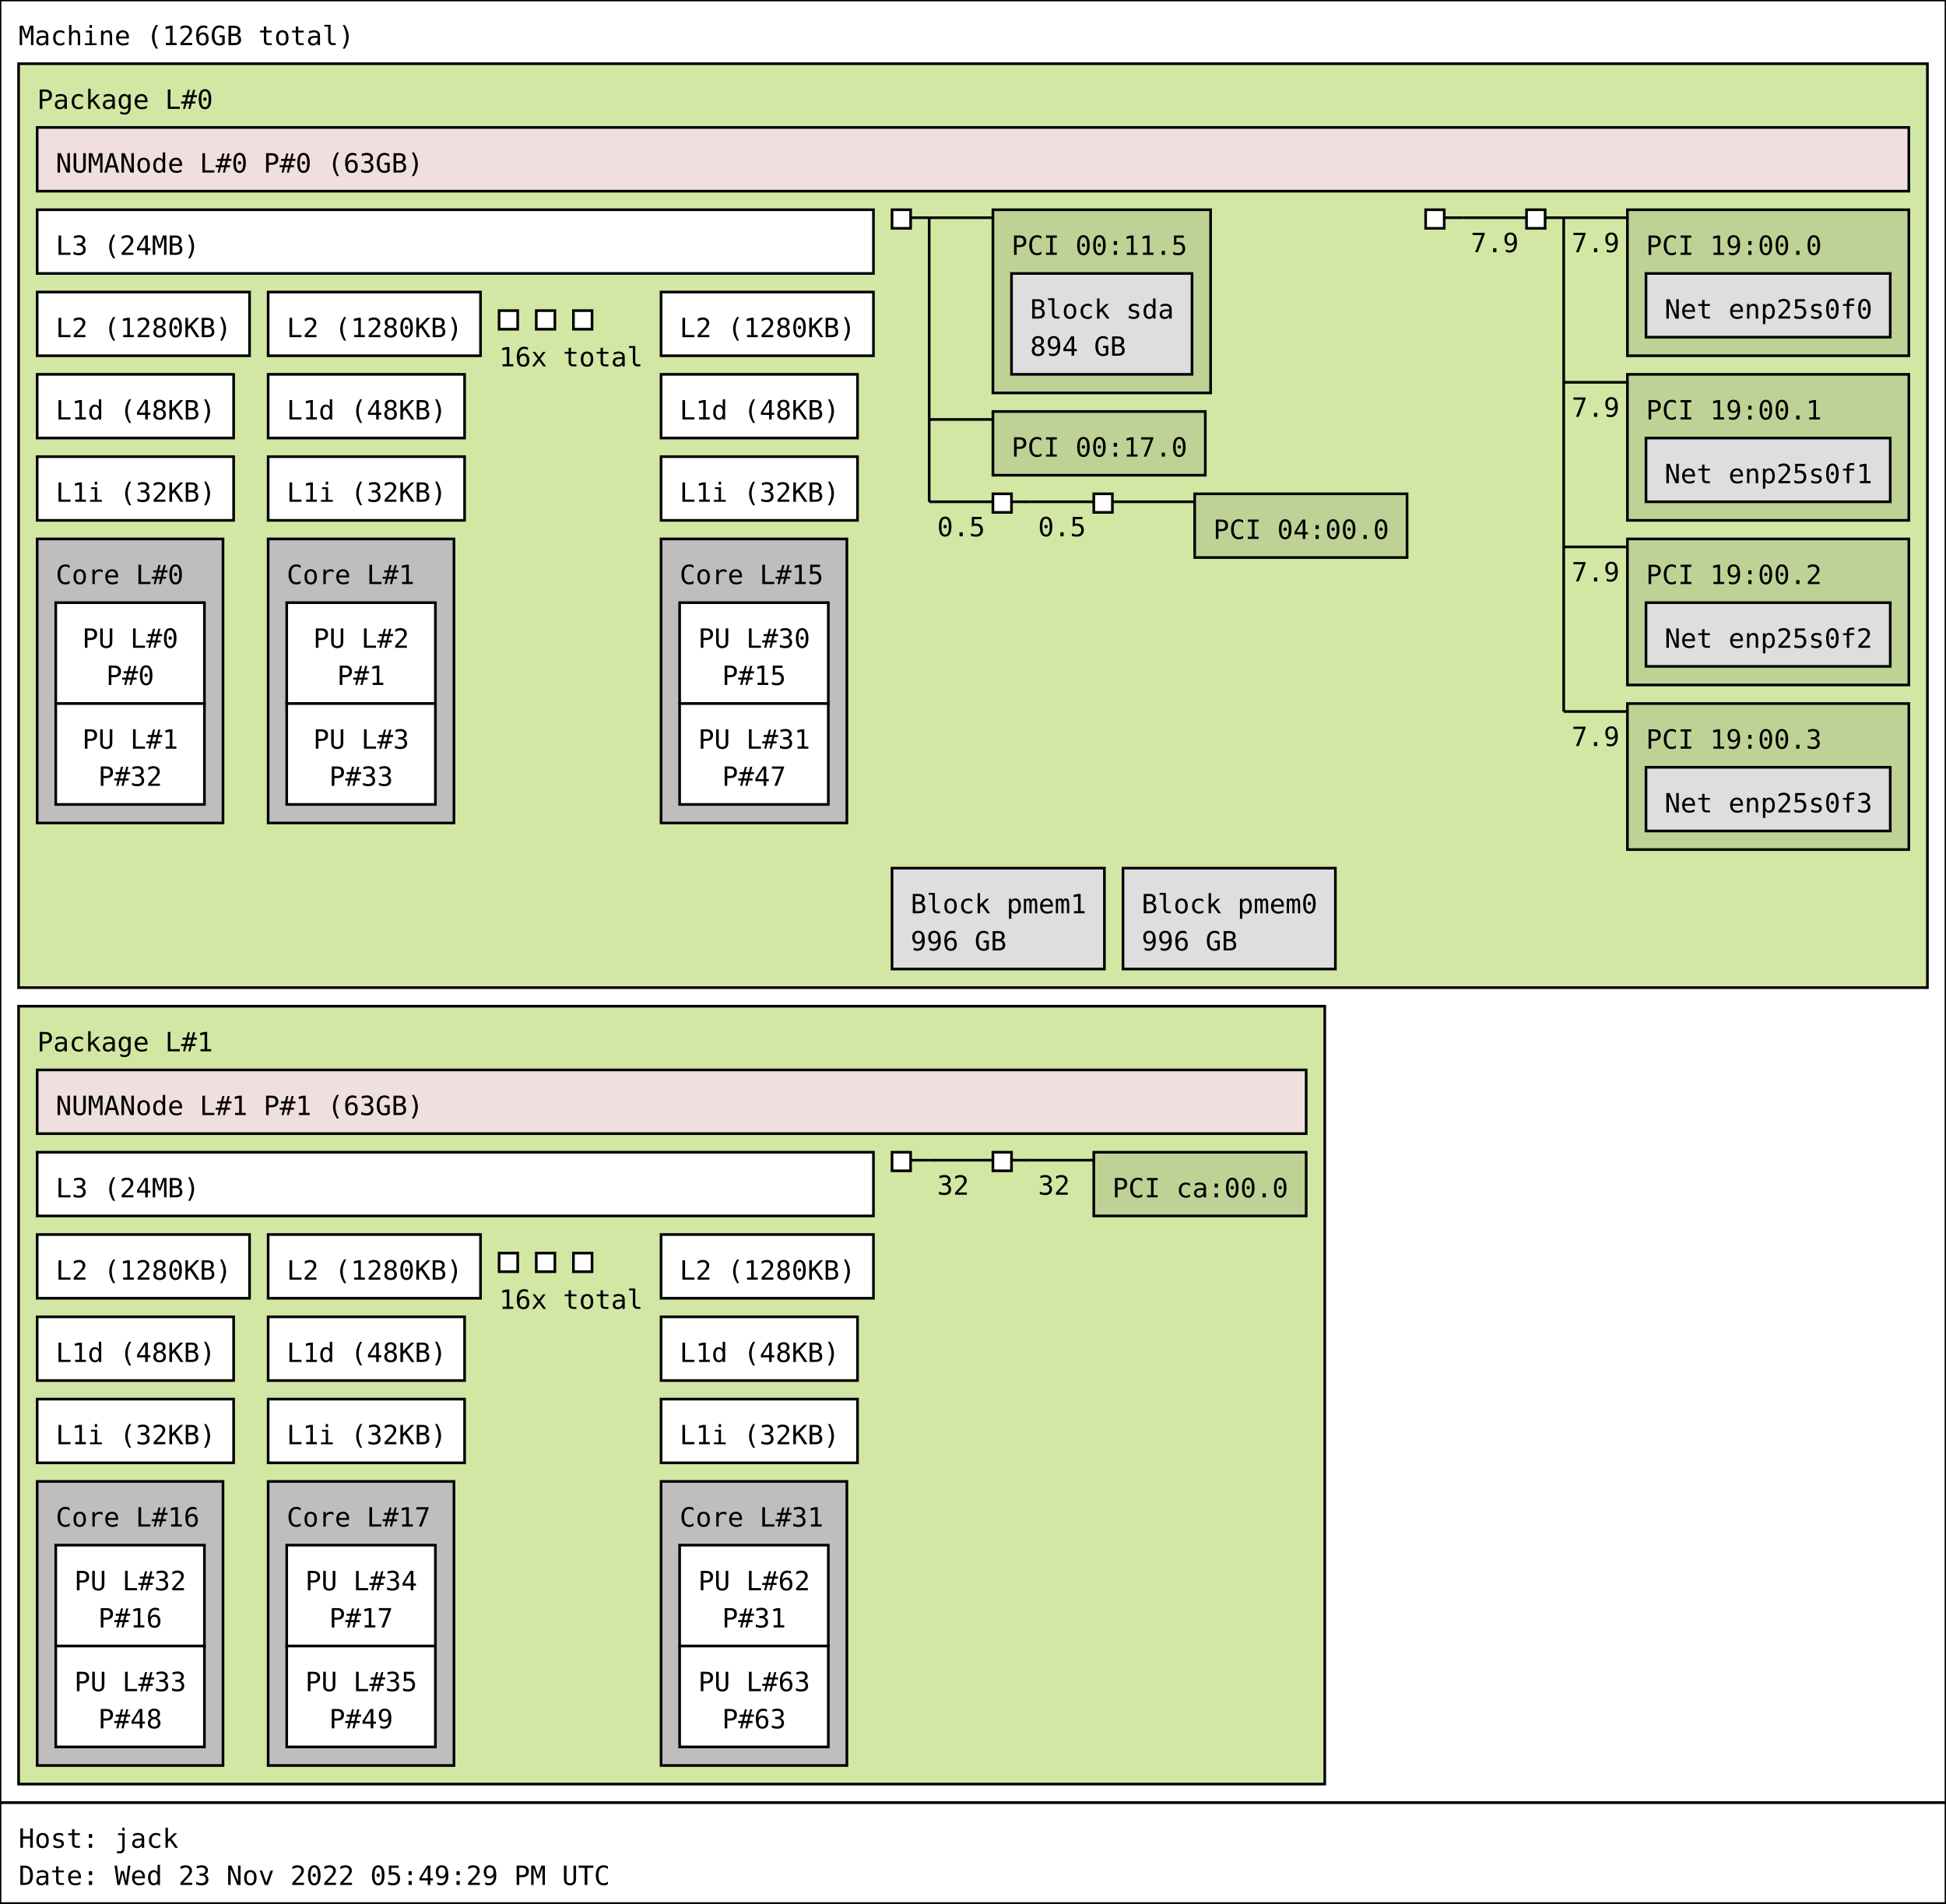
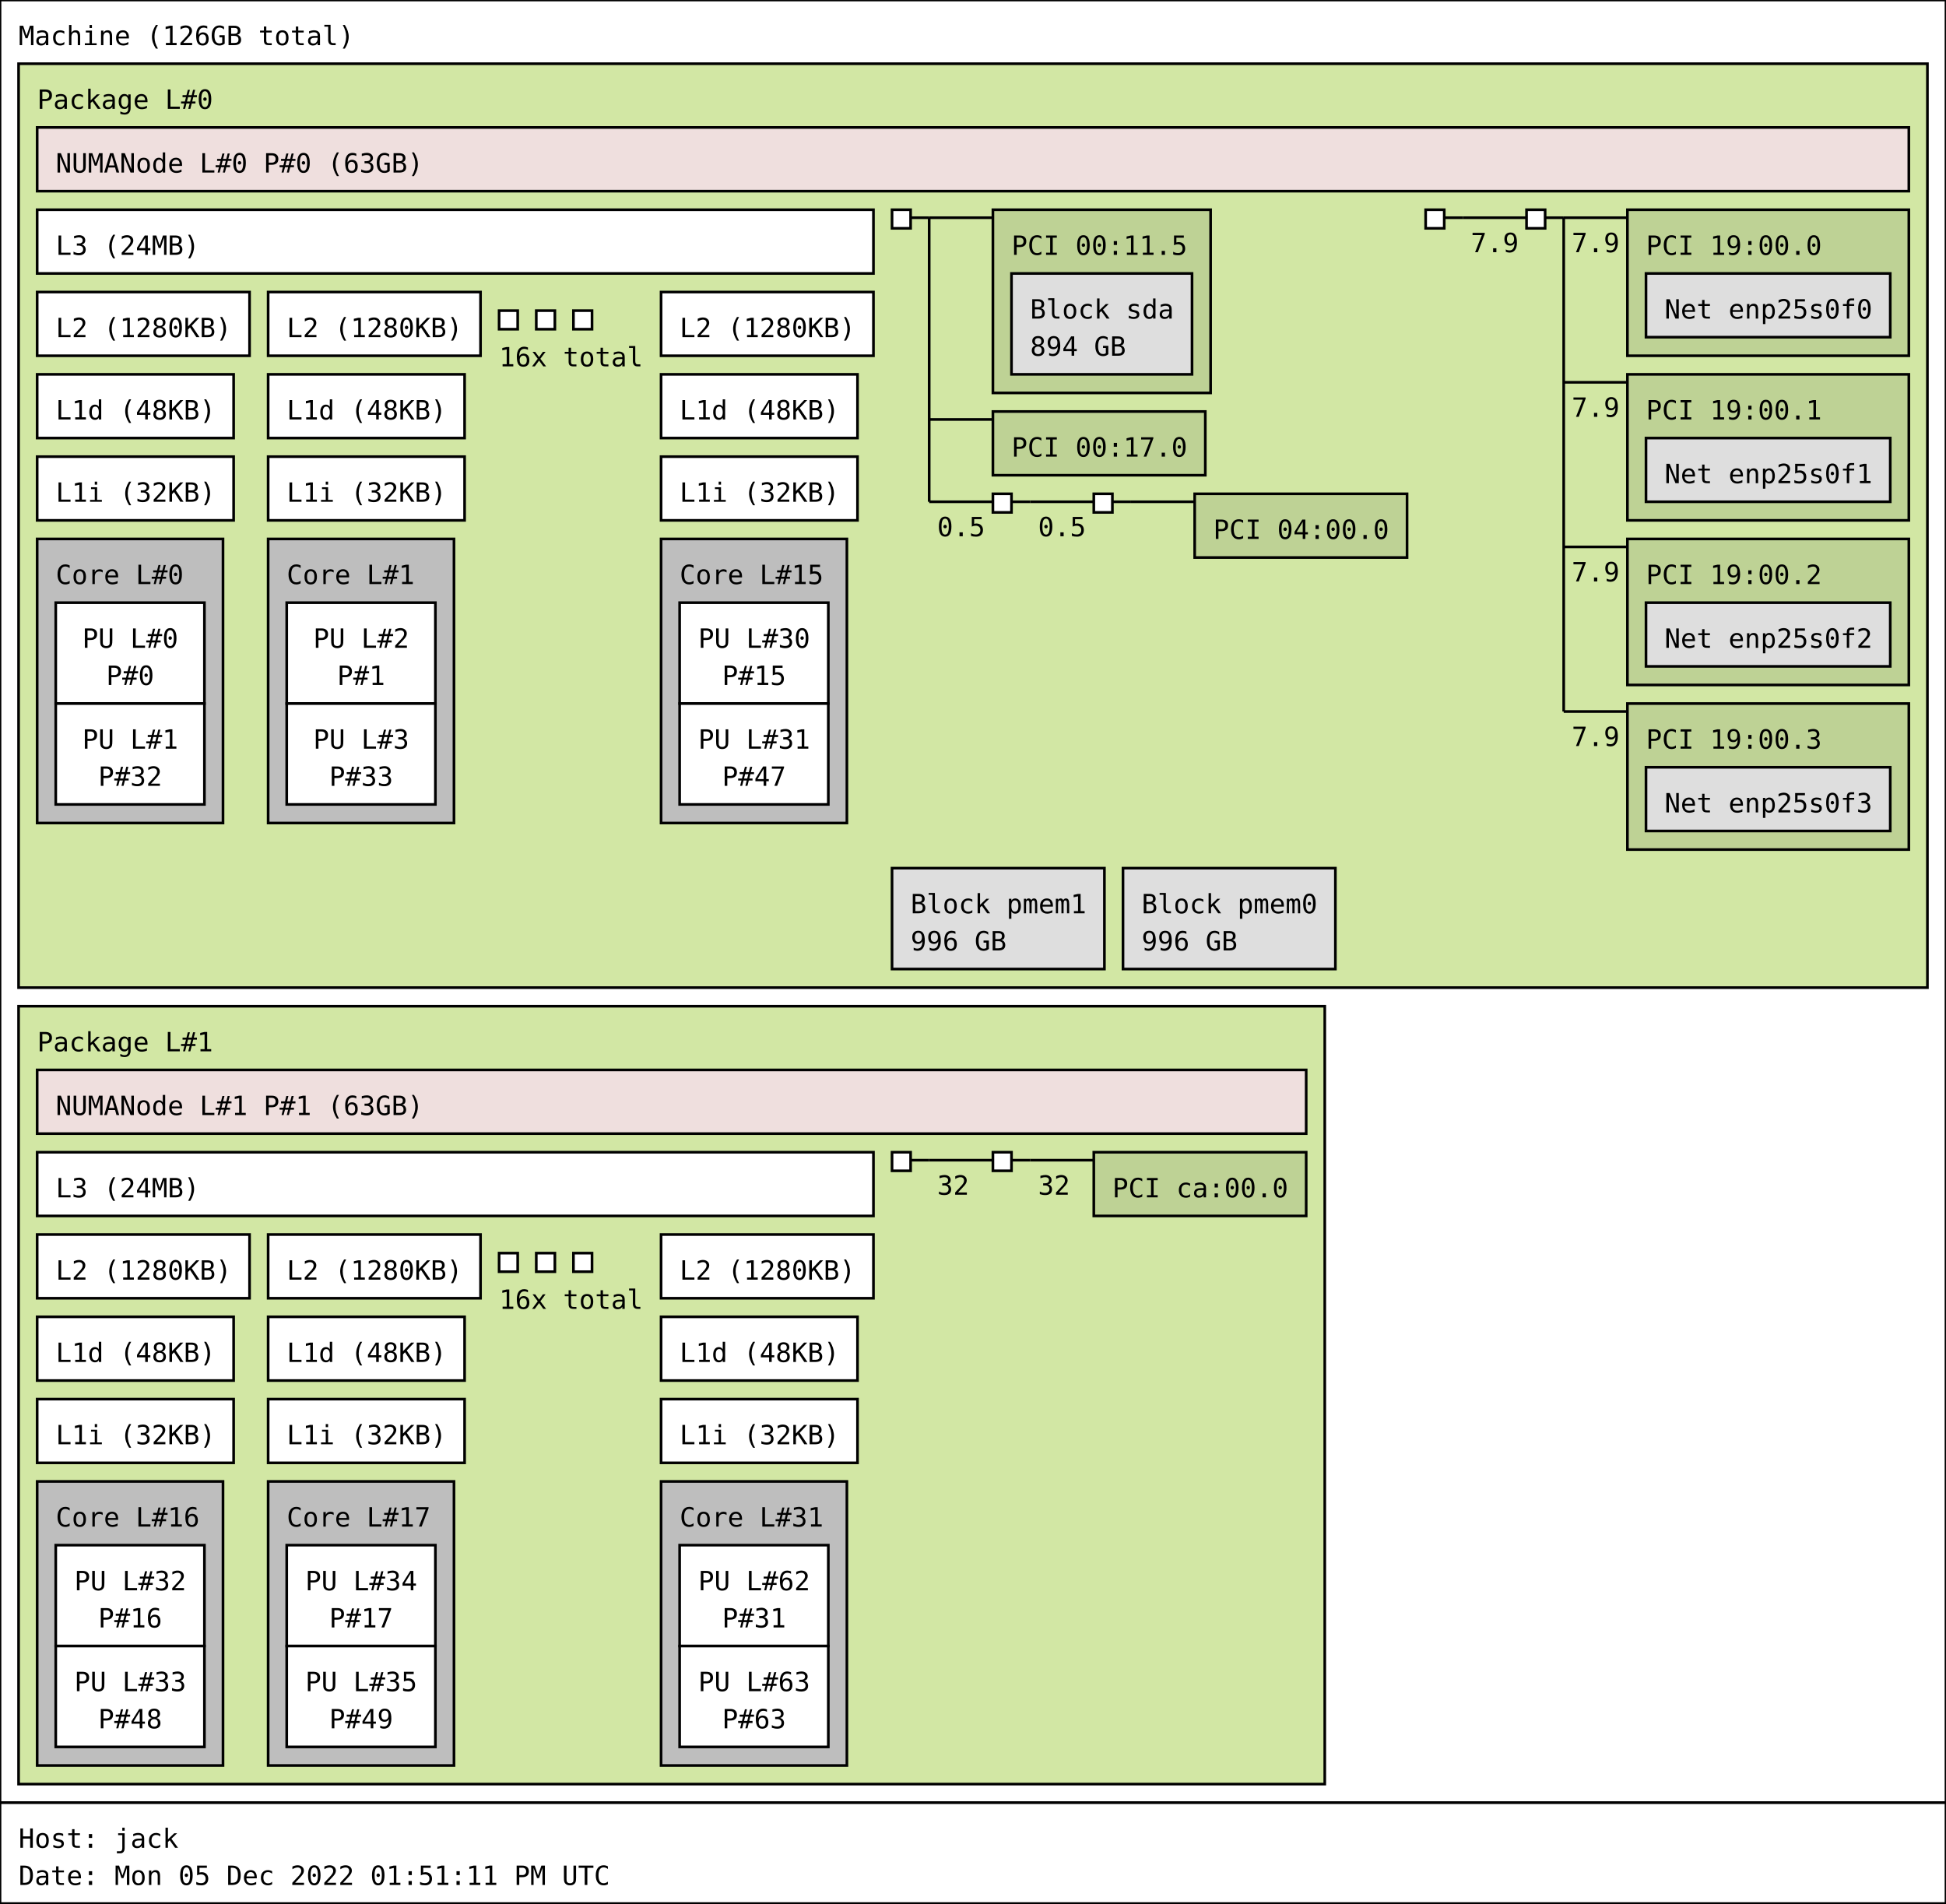
<svg xmlns="http://www.w3.org/2000/svg" width="733px" height="717px" viewBox="0 0 733px 717px" version="1.1">
  <rect id="Machine_0_rect" class="Machine" x="0" y="0" width="733" height="679" fill="rgb(255,255,255)" stroke="rgb(0,0,0)" stroke-width="1" />
  <text id="Machine_0_text" class="Machine" font-family="Monospace" x="7" y="17" fill="rgb(0,0,0)" font-size="10px">Machine (126GB total)</text>
  <rect id="Package_0_rect" class="Package" x="7" y="24" width="719" height="348" fill="rgb(210,231,164)" stroke="rgb(0,0,0)" stroke-width="1" />
  <text id="Package_0_text" class="Package" font-family="Monospace" x="14" y="41" fill="rgb(0,0,0)" font-size="10px">Package L#0</text>
  <rect id="L3_0_rect" class="L3" x="14" y="79" width="315" height="24" fill="rgb(255,255,255)" stroke="rgb(0,0,0)" stroke-width="1" />
  <text id="L3_0_text" class="L3" font-family="Monospace" x="21" y="96" fill="rgb(0,0,0)" font-size="10px">L3 (24MB)</text>
  <rect id="L2_0_rect" class="L2" x="14" y="110" width="80" height="24" fill="rgb(255,255,255)" stroke="rgb(0,0,0)" stroke-width="1" />
  <text id="L2_0_text" class="L2" font-family="Monospace" x="21" y="127" fill="rgb(0,0,0)" font-size="10px">L2 (1280KB)</text>
  <rect id="L1d_0_rect" class="L1d" x="14" y="141" width="74" height="24" fill="rgb(255,255,255)" stroke="rgb(0,0,0)" stroke-width="1" />
  <text id="L1d_0_text" class="L1d" font-family="Monospace" x="21" y="158" fill="rgb(0,0,0)" font-size="10px">L1d (48KB)</text>
  <rect id="L1i_0_rect" class="L1i" x="14" y="172" width="74" height="24" fill="rgb(255,255,255)" stroke="rgb(0,0,0)" stroke-width="1" />
  <text id="L1i_0_text" class="L1i" font-family="Monospace" x="21" y="189" fill="rgb(0,0,0)" font-size="10px">L1i (32KB)</text>
  <rect id="Core_0_rect" class="Core" x="14" y="203" width="70" height="107" fill="rgb(190,190,190)" stroke="rgb(0,0,0)" stroke-width="1" />
  <text id="Core_0_text" class="Core" font-family="Monospace" x="21" y="220" fill="rgb(0,0,0)" font-size="10px">Core L#0</text>
  <rect id="PU_0_rect" class="PU" x="21" y="227" width="56" height="38" fill="rgb(255,255,255)" stroke="rgb(0,0,0)" stroke-width="1" />
  <text id="PU_0_text" class="PU" font-family="Monospace" x="31" y="244" fill="rgb(0,0,0)" font-size="10px">PU L#0</text>
  <text id="PU_0_text_1" class="PU" font-family="Monospace" x="40" y="258" fill="rgb(0,0,0)" font-size="10px">P#0</text>
  <rect id="PU_1_rect" class="PU" x="21" y="265" width="56" height="38" fill="rgb(255,255,255)" stroke="rgb(0,0,0)" stroke-width="1" />
  <text id="PU_1_text" class="PU" font-family="Monospace" x="31" y="282" fill="rgb(0,0,0)" font-size="10px">PU L#1</text>
  <text id="PU_1_text_1" class="PU" font-family="Monospace" x="37" y="296" fill="rgb(0,0,0)" font-size="10px">P#32</text>
  <rect id="L2_1_rect" class="L2" x="101" y="110" width="80" height="24" fill="rgb(255,255,255)" stroke="rgb(0,0,0)" stroke-width="1" />
  <text id="L2_1_text" class="L2" font-family="Monospace" x="108" y="127" fill="rgb(0,0,0)" font-size="10px">L2 (1280KB)</text>
  <rect id="L1d_1_rect" class="L1d" x="101" y="141" width="74" height="24" fill="rgb(255,255,255)" stroke="rgb(0,0,0)" stroke-width="1" />
  <text id="L1d_1_text" class="L1d" font-family="Monospace" x="108" y="158" fill="rgb(0,0,0)" font-size="10px">L1d (48KB)</text>
  <rect id="L1i_1_rect" class="L1i" x="101" y="172" width="74" height="24" fill="rgb(255,255,255)" stroke="rgb(0,0,0)" stroke-width="1" />
  <text id="L1i_1_text" class="L1i" font-family="Monospace" x="108" y="189" fill="rgb(0,0,0)" font-size="10px">L1i (32KB)</text>
  <rect id="Core_1_rect" class="Core" x="101" y="203" width="70" height="107" fill="rgb(190,190,190)" stroke="rgb(0,0,0)" stroke-width="1" />
  <text id="Core_1_text" class="Core" font-family="Monospace" x="108" y="220" fill="rgb(0,0,0)" font-size="10px">Core L#1</text>
  <rect id="PU_2_rect" class="PU" x="108" y="227" width="56" height="38" fill="rgb(255,255,255)" stroke="rgb(0,0,0)" stroke-width="1" />
  <text id="PU_2_text" class="PU" font-family="Monospace" x="118" y="244" fill="rgb(0,0,0)" font-size="10px">PU L#2</text>
  <text id="PU_2_text_1" class="PU" font-family="Monospace" x="127" y="258" fill="rgb(0,0,0)" font-size="10px">P#1</text>
  <rect id="PU_3_rect" class="PU" x="108" y="265" width="56" height="38" fill="rgb(255,255,255)" stroke="rgb(0,0,0)" stroke-width="1" />
  <text id="PU_3_text" class="PU" font-family="Monospace" x="118" y="282" fill="rgb(0,0,0)" font-size="10px">PU L#3</text>
  <text id="PU_3_text_1" class="PU" font-family="Monospace" x="124" y="296" fill="rgb(0,0,0)" font-size="10px">P#33</text>
  <rect id="L2_2_rect" class="L2" x="188" y="117" width="7" height="7" fill="rgb(255,255,255)" stroke="rgb(0,0,0)" stroke-width="1" />
  <rect id="L2_2_rect" class="L2" x="202" y="117" width="7" height="7" fill="rgb(255,255,255)" stroke="rgb(0,0,0)" stroke-width="1" />
  <rect id="L2_2_rect" class="L2" x="216" y="117" width="7" height="7" fill="rgb(255,255,255)" stroke="rgb(0,0,0)" stroke-width="1" />
  <text id="L2_2_text" class="L2" font-family="Monospace" x="188" y="138" fill="rgb(0,0,0)" font-size="10px">16x total</text>
  <rect id="L2_15_rect" class="L2" x="249" y="110" width="80" height="24" fill="rgb(255,255,255)" stroke="rgb(0,0,0)" stroke-width="1" />
  <text id="L2_15_text" class="L2" font-family="Monospace" x="256" y="127" fill="rgb(0,0,0)" font-size="10px">L2 (1280KB)</text>
  <rect id="L1d_15_rect" class="L1d" x="249" y="141" width="74" height="24" fill="rgb(255,255,255)" stroke="rgb(0,0,0)" stroke-width="1" />
  <text id="L1d_15_text" class="L1d" font-family="Monospace" x="256" y="158" fill="rgb(0,0,0)" font-size="10px">L1d (48KB)</text>
  <rect id="L1i_15_rect" class="L1i" x="249" y="172" width="74" height="24" fill="rgb(255,255,255)" stroke="rgb(0,0,0)" stroke-width="1" />
  <text id="L1i_15_text" class="L1i" font-family="Monospace" x="256" y="189" fill="rgb(0,0,0)" font-size="10px">L1i (32KB)</text>
  <rect id="Core_15_rect" class="Core" x="249" y="203" width="70" height="107" fill="rgb(190,190,190)" stroke="rgb(0,0,0)" stroke-width="1" />
  <text id="Core_15_text" class="Core" font-family="Monospace" x="256" y="220" fill="rgb(0,0,0)" font-size="10px">Core L#15</text>
  <rect id="PU_30_rect" class="PU" x="256" y="227" width="56" height="38" fill="rgb(255,255,255)" stroke="rgb(0,0,0)" stroke-width="1" />
  <text id="PU_30_text" class="PU" font-family="Monospace" x="263" y="244" fill="rgb(0,0,0)" font-size="10px">PU L#30</text>
  <text id="PU_30_text_1" class="PU" font-family="Monospace" x="272" y="258" fill="rgb(0,0,0)" font-size="10px">P#15</text>
  <rect id="PU_31_rect" class="PU" x="256" y="265" width="56" height="38" fill="rgb(255,255,255)" stroke="rgb(0,0,0)" stroke-width="1" />
  <text id="PU_31_text" class="PU" font-family="Monospace" x="263" y="282" fill="rgb(0,0,0)" font-size="10px">PU L#31</text>
  <text id="PU_31_text_1" class="PU" font-family="Monospace" x="272" y="296" fill="rgb(0,0,0)" font-size="10px">P#47</text>
  <rect id="NUMANode_0_rect" class="NUMANode" x="14" y="48" width="705" height="24" fill="rgb(239,223,222)" stroke="rgb(0,0,0)" stroke-width="1" />
  <text id="NUMANode_0_text" class="NUMANode" font-family="Monospace" x="21" y="65" fill="rgb(0,0,0)" font-size="10px">NUMANode L#0 P#0 (63GB)</text>
  <rect id="HostBridge_0_rect" class="HostBridge" x="336" y="79" width="7" height="7" fill="rgb(255,255,255)" stroke="rgb(0,0,0)" stroke-width="1" />
  <line id="HostBridge_0_line" class="HostBridge" x1="343" y1="82" x2="350" y2="82" stroke="rgb(0,0,0)" stroke-width="1" />
  <line id="HostBridge_0_line_2" class="HostBridge" x1="350" y1="82" x2="374" y2="82" stroke="rgb(0,0,0)" stroke-width="1" />
  <line id="HostBridge_0_line_3" class="HostBridge" x1="350" y1="158" x2="374" y2="158" stroke="rgb(0,0,0)" stroke-width="1" />
  <line id="HostBridge_0_line_4" class="HostBridge" x1="350" y1="189" x2="374" y2="189" stroke="rgb(0,0,0)" stroke-width="1" />
  <text id="HostBridge_0_text_4" class="HostBridge" font-family="Monospace" x="353" y="202" fill="rgb(0,0,0)" font-size="10px">0.5</text>
  <line id="HostBridge_0_line_1" class="HostBridge" x1="350" y1="82" x2="350" y2="189" stroke="rgb(0,0,0)" stroke-width="1" />
  <rect id="PCI_0_rect" class="PCI" x="374" y="79" width="82" height="69" fill="rgb(190,210,149)" stroke="rgb(0,0,0)" stroke-width="1" />
  <text id="PCI_0_text" class="PCI" font-family="Monospace" x="381" y="96" fill="rgb(0,0,0)" font-size="10px">PCI 00:11.5</text>
  <rect id="Block_0_rect" class="Block" x="381" y="103" width="68" height="38" fill="rgb(222,222,222)" stroke="rgb(0,0,0)" stroke-width="1" />
  <text id="Block_0_text" class="Block" font-family="Monospace" x="388" y="120" fill="rgb(0,0,0)" font-size="10px">Block sda</text>
  <text id="Block_0_text_1" class="Block" font-family="Monospace" x="388" y="134" fill="rgb(0,0,0)" font-size="10px">894 GB</text>
  <rect id="PCI_1_rect" class="PCI" x="374" y="155" width="80" height="24" fill="rgb(190,210,149)" stroke="rgb(0,0,0)" stroke-width="1" />
  <text id="PCI_1_text" class="PCI" font-family="Monospace" x="381" y="172" fill="rgb(0,0,0)" font-size="10px">PCI 00:17.0</text>
  <rect id="PCIBridge_1_rect" class="PCIBridge" x="374" y="186" width="7" height="7" fill="rgb(255,255,255)" stroke="rgb(0,0,0)" stroke-width="1" />
  <line id="PCIBridge_1_line" class="PCIBridge" x1="381" y1="189" x2="388" y2="189" stroke="rgb(0,0,0)" stroke-width="1" />
  <line id="PCIBridge_1_line_2" class="PCIBridge" x1="388" y1="189" x2="412" y2="189" stroke="rgb(0,0,0)" stroke-width="1" />
  <text id="PCIBridge_1_text_2" class="PCIBridge" font-family="Monospace" x="391" y="202" fill="rgb(0,0,0)" font-size="10px">0.5</text>
  <line id="PCIBridge_1_line_1" class="PCIBridge" x1="388" y1="189" x2="388" y2="189" stroke="rgb(0,0,0)" stroke-width="1" />
  <rect id="PCIBridge_2_rect" class="PCIBridge" x="412" y="186" width="7" height="7" fill="rgb(255,255,255)" stroke="rgb(0,0,0)" stroke-width="1" />
  <line id="PCIBridge_2_line" class="PCIBridge" x1="419" y1="189" x2="426" y2="189" stroke="rgb(0,0,0)" stroke-width="1" />
  <line id="PCIBridge_2_line_2" class="PCIBridge" x1="426" y1="189" x2="450" y2="189" stroke="rgb(0,0,0)" stroke-width="1" />
  <line id="PCIBridge_2_line_1" class="PCIBridge" x1="426" y1="189" x2="426" y2="189" stroke="rgb(0,0,0)" stroke-width="1" />
  <rect id="PCI_2_rect" class="PCI" x="450" y="186" width="80" height="24" fill="rgb(190,210,149)" stroke="rgb(0,0,0)" stroke-width="1" />
  <text id="PCI_2_text" class="PCI" font-family="Monospace" x="457" y="203" fill="rgb(0,0,0)" font-size="10px">PCI 04:00.0</text>
  <rect id="HostBridge_3_rect" class="HostBridge" x="537" y="79" width="7" height="7" fill="rgb(255,255,255)" stroke="rgb(0,0,0)" stroke-width="1" />
  <line id="HostBridge_3_line" class="HostBridge" x1="544" y1="82" x2="551" y2="82" stroke="rgb(0,0,0)" stroke-width="1" />
  <line id="HostBridge_3_line_2" class="HostBridge" x1="551" y1="82" x2="575" y2="82" stroke="rgb(0,0,0)" stroke-width="1" />
  <text id="HostBridge_3_text_2" class="HostBridge" font-family="Monospace" x="554" y="95" fill="rgb(0,0,0)" font-size="10px">7.9</text>
  <line id="HostBridge_3_line_1" class="HostBridge" x1="551" y1="82" x2="551" y2="82" stroke="rgb(0,0,0)" stroke-width="1" />
  <rect id="PCIBridge_4_rect" class="PCIBridge" x="575" y="79" width="7" height="7" fill="rgb(255,255,255)" stroke="rgb(0,0,0)" stroke-width="1" />
  <line id="PCIBridge_4_line" class="PCIBridge" x1="582" y1="82" x2="589" y2="82" stroke="rgb(0,0,0)" stroke-width="1" />
  <line id="PCIBridge_4_line_2" class="PCIBridge" x1="589" y1="82" x2="613" y2="82" stroke="rgb(0,0,0)" stroke-width="1" />
  <text id="PCIBridge_4_text_2" class="PCIBridge" font-family="Monospace" x="592" y="95" fill="rgb(0,0,0)" font-size="10px">7.9</text>
  <line id="PCIBridge_4_line_3" class="PCIBridge" x1="589" y1="144" x2="613" y2="144" stroke="rgb(0,0,0)" stroke-width="1" />
  <text id="PCIBridge_4_text_3" class="PCIBridge" font-family="Monospace" x="592" y="157" fill="rgb(0,0,0)" font-size="10px">7.9</text>
  <line id="PCIBridge_4_line_4" class="PCIBridge" x1="589" y1="206" x2="613" y2="206" stroke="rgb(0,0,0)" stroke-width="1" />
  <text id="PCIBridge_4_text_4" class="PCIBridge" font-family="Monospace" x="592" y="219" fill="rgb(0,0,0)" font-size="10px">7.9</text>
  <line id="PCIBridge_4_line_5" class="PCIBridge" x1="589" y1="268" x2="613" y2="268" stroke="rgb(0,0,0)" stroke-width="1" />
  <text id="PCIBridge_4_text_5" class="PCIBridge" font-family="Monospace" x="592" y="281" fill="rgb(0,0,0)" font-size="10px">7.9</text>
  <line id="PCIBridge_4_line_1" class="PCIBridge" x1="589" y1="82" x2="589" y2="268" stroke="rgb(0,0,0)" stroke-width="1" />
  <rect id="PCI_3_rect" class="PCI" x="613" y="79" width="106" height="55" fill="rgb(190,210,149)" stroke="rgb(0,0,0)" stroke-width="1" />
  <text id="PCI_3_text" class="PCI" font-family="Monospace" x="620" y="96" fill="rgb(0,0,0)" font-size="10px">PCI 19:00.0</text>
  <rect id="Net_1_rect" class="Net" x="620" y="103" width="92" height="24" fill="rgb(222,222,222)" stroke="rgb(0,0,0)" stroke-width="1" />
  <text id="Net_1_text" class="Net" font-family="Monospace" x="627" y="120" fill="rgb(0,0,0)" font-size="10px">Net enp25s0f0</text>
  <rect id="PCI_4_rect" class="PCI" x="613" y="141" width="106" height="55" fill="rgb(190,210,149)" stroke="rgb(0,0,0)" stroke-width="1" />
  <text id="PCI_4_text" class="PCI" font-family="Monospace" x="620" y="158" fill="rgb(0,0,0)" font-size="10px">PCI 19:00.1</text>
  <rect id="Net_2_rect" class="Net" x="620" y="165" width="92" height="24" fill="rgb(222,222,222)" stroke="rgb(0,0,0)" stroke-width="1" />
  <text id="Net_2_text" class="Net" font-family="Monospace" x="627" y="182" fill="rgb(0,0,0)" font-size="10px">Net enp25s0f1</text>
  <rect id="PCI_5_rect" class="PCI" x="613" y="203" width="106" height="55" fill="rgb(190,210,149)" stroke="rgb(0,0,0)" stroke-width="1" />
  <text id="PCI_5_text" class="PCI" font-family="Monospace" x="620" y="220" fill="rgb(0,0,0)" font-size="10px">PCI 19:00.2</text>
  <rect id="Net_3_rect" class="Net" x="620" y="227" width="92" height="24" fill="rgb(222,222,222)" stroke="rgb(0,0,0)" stroke-width="1" />
  <text id="Net_3_text" class="Net" font-family="Monospace" x="627" y="244" fill="rgb(0,0,0)" font-size="10px">Net enp25s0f2</text>
  <rect id="PCI_6_rect" class="PCI" x="613" y="265" width="106" height="55" fill="rgb(190,210,149)" stroke="rgb(0,0,0)" stroke-width="1" />
  <text id="PCI_6_text" class="PCI" font-family="Monospace" x="620" y="282" fill="rgb(0,0,0)" font-size="10px">PCI 19:00.3</text>
  <rect id="Net_4_rect" class="Net" x="620" y="289" width="92" height="24" fill="rgb(222,222,222)" stroke="rgb(0,0,0)" stroke-width="1" />
  <text id="Net_4_text" class="Net" font-family="Monospace" x="627" y="306" fill="rgb(0,0,0)" font-size="10px">Net enp25s0f3</text>
  <rect id="Block_5_rect" class="Block" x="336" y="327" width="80" height="38" fill="rgb(222,222,222)" stroke="rgb(0,0,0)" stroke-width="1" />
  <text id="Block_5_text" class="Block" font-family="Monospace" x="343" y="344" fill="rgb(0,0,0)" font-size="10px">Block pmem1</text>
  <text id="Block_5_text_1" class="Block" font-family="Monospace" x="343" y="358" fill="rgb(0,0,0)" font-size="10px">996 GB</text>
  <rect id="Block_6_rect" class="Block" x="423" y="327" width="80" height="38" fill="rgb(222,222,222)" stroke="rgb(0,0,0)" stroke-width="1" />
  <text id="Block_6_text" class="Block" font-family="Monospace" x="430" y="344" fill="rgb(0,0,0)" font-size="10px">Block pmem0</text>
  <text id="Block_6_text_1" class="Block" font-family="Monospace" x="430" y="358" fill="rgb(0,0,0)" font-size="10px">996 GB</text>
  <rect id="Package_1_rect" class="Package" x="7" y="379" width="492" height="293" fill="rgb(210,231,164)" stroke="rgb(0,0,0)" stroke-width="1" />
  <text id="Package_1_text" class="Package" font-family="Monospace" x="14" y="396" fill="rgb(0,0,0)" font-size="10px">Package L#1</text>
  <rect id="L3_1_rect" class="L3" x="14" y="434" width="315" height="24" fill="rgb(255,255,255)" stroke="rgb(0,0,0)" stroke-width="1" />
  <text id="L3_1_text" class="L3" font-family="Monospace" x="21" y="451" fill="rgb(0,0,0)" font-size="10px">L3 (24MB)</text>
  <rect id="L2_16_rect" class="L2" x="14" y="465" width="80" height="24" fill="rgb(255,255,255)" stroke="rgb(0,0,0)" stroke-width="1" />
  <text id="L2_16_text" class="L2" font-family="Monospace" x="21" y="482" fill="rgb(0,0,0)" font-size="10px">L2 (1280KB)</text>
  <rect id="L1d_16_rect" class="L1d" x="14" y="496" width="74" height="24" fill="rgb(255,255,255)" stroke="rgb(0,0,0)" stroke-width="1" />
  <text id="L1d_16_text" class="L1d" font-family="Monospace" x="21" y="513" fill="rgb(0,0,0)" font-size="10px">L1d (48KB)</text>
  <rect id="L1i_16_rect" class="L1i" x="14" y="527" width="74" height="24" fill="rgb(255,255,255)" stroke="rgb(0,0,0)" stroke-width="1" />
  <text id="L1i_16_text" class="L1i" font-family="Monospace" x="21" y="544" fill="rgb(0,0,0)" font-size="10px">L1i (32KB)</text>
  <rect id="Core_16_rect" class="Core" x="14" y="558" width="70" height="107" fill="rgb(190,190,190)" stroke="rgb(0,0,0)" stroke-width="1" />
  <text id="Core_16_text" class="Core" font-family="Monospace" x="21" y="575" fill="rgb(0,0,0)" font-size="10px">Core L#16</text>
  <rect id="PU_32_rect" class="PU" x="21" y="582" width="56" height="38" fill="rgb(255,255,255)" stroke="rgb(0,0,0)" stroke-width="1" />
  <text id="PU_32_text" class="PU" font-family="Monospace" x="28" y="599" fill="rgb(0,0,0)" font-size="10px">PU L#32</text>
  <text id="PU_32_text_1" class="PU" font-family="Monospace" x="37" y="613" fill="rgb(0,0,0)" font-size="10px">P#16</text>
  <rect id="PU_33_rect" class="PU" x="21" y="620" width="56" height="38" fill="rgb(255,255,255)" stroke="rgb(0,0,0)" stroke-width="1" />
  <text id="PU_33_text" class="PU" font-family="Monospace" x="28" y="637" fill="rgb(0,0,0)" font-size="10px">PU L#33</text>
  <text id="PU_33_text_1" class="PU" font-family="Monospace" x="37" y="651" fill="rgb(0,0,0)" font-size="10px">P#48</text>
  <rect id="L2_17_rect" class="L2" x="101" y="465" width="80" height="24" fill="rgb(255,255,255)" stroke="rgb(0,0,0)" stroke-width="1" />
  <text id="L2_17_text" class="L2" font-family="Monospace" x="108" y="482" fill="rgb(0,0,0)" font-size="10px">L2 (1280KB)</text>
  <rect id="L1d_17_rect" class="L1d" x="101" y="496" width="74" height="24" fill="rgb(255,255,255)" stroke="rgb(0,0,0)" stroke-width="1" />
  <text id="L1d_17_text" class="L1d" font-family="Monospace" x="108" y="513" fill="rgb(0,0,0)" font-size="10px">L1d (48KB)</text>
  <rect id="L1i_17_rect" class="L1i" x="101" y="527" width="74" height="24" fill="rgb(255,255,255)" stroke="rgb(0,0,0)" stroke-width="1" />
  <text id="L1i_17_text" class="L1i" font-family="Monospace" x="108" y="544" fill="rgb(0,0,0)" font-size="10px">L1i (32KB)</text>
  <rect id="Core_17_rect" class="Core" x="101" y="558" width="70" height="107" fill="rgb(190,190,190)" stroke="rgb(0,0,0)" stroke-width="1" />
  <text id="Core_17_text" class="Core" font-family="Monospace" x="108" y="575" fill="rgb(0,0,0)" font-size="10px">Core L#17</text>
  <rect id="PU_34_rect" class="PU" x="108" y="582" width="56" height="38" fill="rgb(255,255,255)" stroke="rgb(0,0,0)" stroke-width="1" />
  <text id="PU_34_text" class="PU" font-family="Monospace" x="115" y="599" fill="rgb(0,0,0)" font-size="10px">PU L#34</text>
  <text id="PU_34_text_1" class="PU" font-family="Monospace" x="124" y="613" fill="rgb(0,0,0)" font-size="10px">P#17</text>
  <rect id="PU_35_rect" class="PU" x="108" y="620" width="56" height="38" fill="rgb(255,255,255)" stroke="rgb(0,0,0)" stroke-width="1" />
  <text id="PU_35_text" class="PU" font-family="Monospace" x="115" y="637" fill="rgb(0,0,0)" font-size="10px">PU L#35</text>
  <text id="PU_35_text_1" class="PU" font-family="Monospace" x="124" y="651" fill="rgb(0,0,0)" font-size="10px">P#49</text>
  <rect id="L2_18_rect" class="L2" x="188" y="472" width="7" height="7" fill="rgb(255,255,255)" stroke="rgb(0,0,0)" stroke-width="1" />
  <rect id="L2_18_rect" class="L2" x="202" y="472" width="7" height="7" fill="rgb(255,255,255)" stroke="rgb(0,0,0)" stroke-width="1" />
  <rect id="L2_18_rect" class="L2" x="216" y="472" width="7" height="7" fill="rgb(255,255,255)" stroke="rgb(0,0,0)" stroke-width="1" />
  <text id="L2_18_text" class="L2" font-family="Monospace" x="188" y="493" fill="rgb(0,0,0)" font-size="10px">16x total</text>
  <rect id="L2_31_rect" class="L2" x="249" y="465" width="80" height="24" fill="rgb(255,255,255)" stroke="rgb(0,0,0)" stroke-width="1" />
  <text id="L2_31_text" class="L2" font-family="Monospace" x="256" y="482" fill="rgb(0,0,0)" font-size="10px">L2 (1280KB)</text>
  <rect id="L1d_31_rect" class="L1d" x="249" y="496" width="74" height="24" fill="rgb(255,255,255)" stroke="rgb(0,0,0)" stroke-width="1" />
  <text id="L1d_31_text" class="L1d" font-family="Monospace" x="256" y="513" fill="rgb(0,0,0)" font-size="10px">L1d (48KB)</text>
  <rect id="L1i_31_rect" class="L1i" x="249" y="527" width="74" height="24" fill="rgb(255,255,255)" stroke="rgb(0,0,0)" stroke-width="1" />
  <text id="L1i_31_text" class="L1i" font-family="Monospace" x="256" y="544" fill="rgb(0,0,0)" font-size="10px">L1i (32KB)</text>
  <rect id="Core_31_rect" class="Core" x="249" y="558" width="70" height="107" fill="rgb(190,190,190)" stroke="rgb(0,0,0)" stroke-width="1" />
  <text id="Core_31_text" class="Core" font-family="Monospace" x="256" y="575" fill="rgb(0,0,0)" font-size="10px">Core L#31</text>
  <rect id="PU_62_rect" class="PU" x="256" y="582" width="56" height="38" fill="rgb(255,255,255)" stroke="rgb(0,0,0)" stroke-width="1" />
  <text id="PU_62_text" class="PU" font-family="Monospace" x="263" y="599" fill="rgb(0,0,0)" font-size="10px">PU L#62</text>
  <text id="PU_62_text_1" class="PU" font-family="Monospace" x="272" y="613" fill="rgb(0,0,0)" font-size="10px">P#31</text>
  <rect id="PU_63_rect" class="PU" x="256" y="620" width="56" height="38" fill="rgb(255,255,255)" stroke="rgb(0,0,0)" stroke-width="1" />
  <text id="PU_63_text" class="PU" font-family="Monospace" x="263" y="637" fill="rgb(0,0,0)" font-size="10px">PU L#63</text>
  <text id="PU_63_text_1" class="PU" font-family="Monospace" x="272" y="651" fill="rgb(0,0,0)" font-size="10px">P#63</text>
  <rect id="NUMANode_1_rect" class="NUMANode" x="14" y="403" width="478" height="24" fill="rgb(239,223,222)" stroke="rgb(0,0,0)" stroke-width="1" />
  <text id="NUMANode_1_text" class="NUMANode" font-family="Monospace" x="21" y="420" fill="rgb(0,0,0)" font-size="10px">NUMANode L#1 P#1 (63GB)</text>
  <rect id="HostBridge_5_rect" class="HostBridge" x="336" y="434" width="7" height="7" fill="rgb(255,255,255)" stroke="rgb(0,0,0)" stroke-width="1" />
  <line id="HostBridge_5_line" class="HostBridge" x1="343" y1="437" x2="350" y2="437" stroke="rgb(0,0,0)" stroke-width="1" />
  <line id="HostBridge_5_line_2" class="HostBridge" x1="350" y1="437" x2="374" y2="437" stroke="rgb(0,0,0)" stroke-width="1" />
  <text id="HostBridge_5_text_2" class="HostBridge" font-family="Monospace" x="353" y="450" fill="rgb(0,0,0)" font-size="10px">32</text>
  <line id="HostBridge_5_line_1" class="HostBridge" x1="350" y1="437" x2="350" y2="437" stroke="rgb(0,0,0)" stroke-width="1" />
  <rect id="PCIBridge_6_rect" class="PCIBridge" x="374" y="434" width="7" height="7" fill="rgb(255,255,255)" stroke="rgb(0,0,0)" stroke-width="1" />
  <line id="PCIBridge_6_line" class="PCIBridge" x1="381" y1="437" x2="388" y2="437" stroke="rgb(0,0,0)" stroke-width="1" />
  <line id="PCIBridge_6_line_2" class="PCIBridge" x1="388" y1="437" x2="412" y2="437" stroke="rgb(0,0,0)" stroke-width="1" />
  <text id="PCIBridge_6_text_2" class="PCIBridge" font-family="Monospace" x="391" y="450" fill="rgb(0,0,0)" font-size="10px">32</text>
  <line id="PCIBridge_6_line_1" class="PCIBridge" x1="388" y1="437" x2="388" y2="437" stroke="rgb(0,0,0)" stroke-width="1" />
  <rect id="PCI_7_rect" class="PCI" x="412" y="434" width="80" height="24" fill="rgb(190,210,149)" stroke="rgb(0,0,0)" stroke-width="1" />
  <text id="PCI_7_text" class="PCI" font-family="Monospace" x="419" y="451" fill="rgb(0,0,0)" font-size="10px">PCI ca:00.0</text>
  <rect id="anon_rect" x="0" y="679" width="733" height="38" fill="rgb(255,255,255)" stroke="rgb(0,0,0)" stroke-width="1" />
  <text id="anon_text" font-family="Monospace" x="7" y="696" fill="rgb(0,0,0)" font-size="10px">Host: jack</text>
-   <text id="anon_text_1" font-family="Monospace" x="7" y="710" fill="rgb(0,0,0)" font-size="10px">Date: Wed 23 Nov 2022 05:49:29 PM UTC</text>
+   <text id="anon_text_1" font-family="Monospace" x="7" y="710" fill="rgb(0,0,0)" font-size="10px">Date: Mon 05 Dec 2022 01:51:11 PM UTC</text>
</svg>
